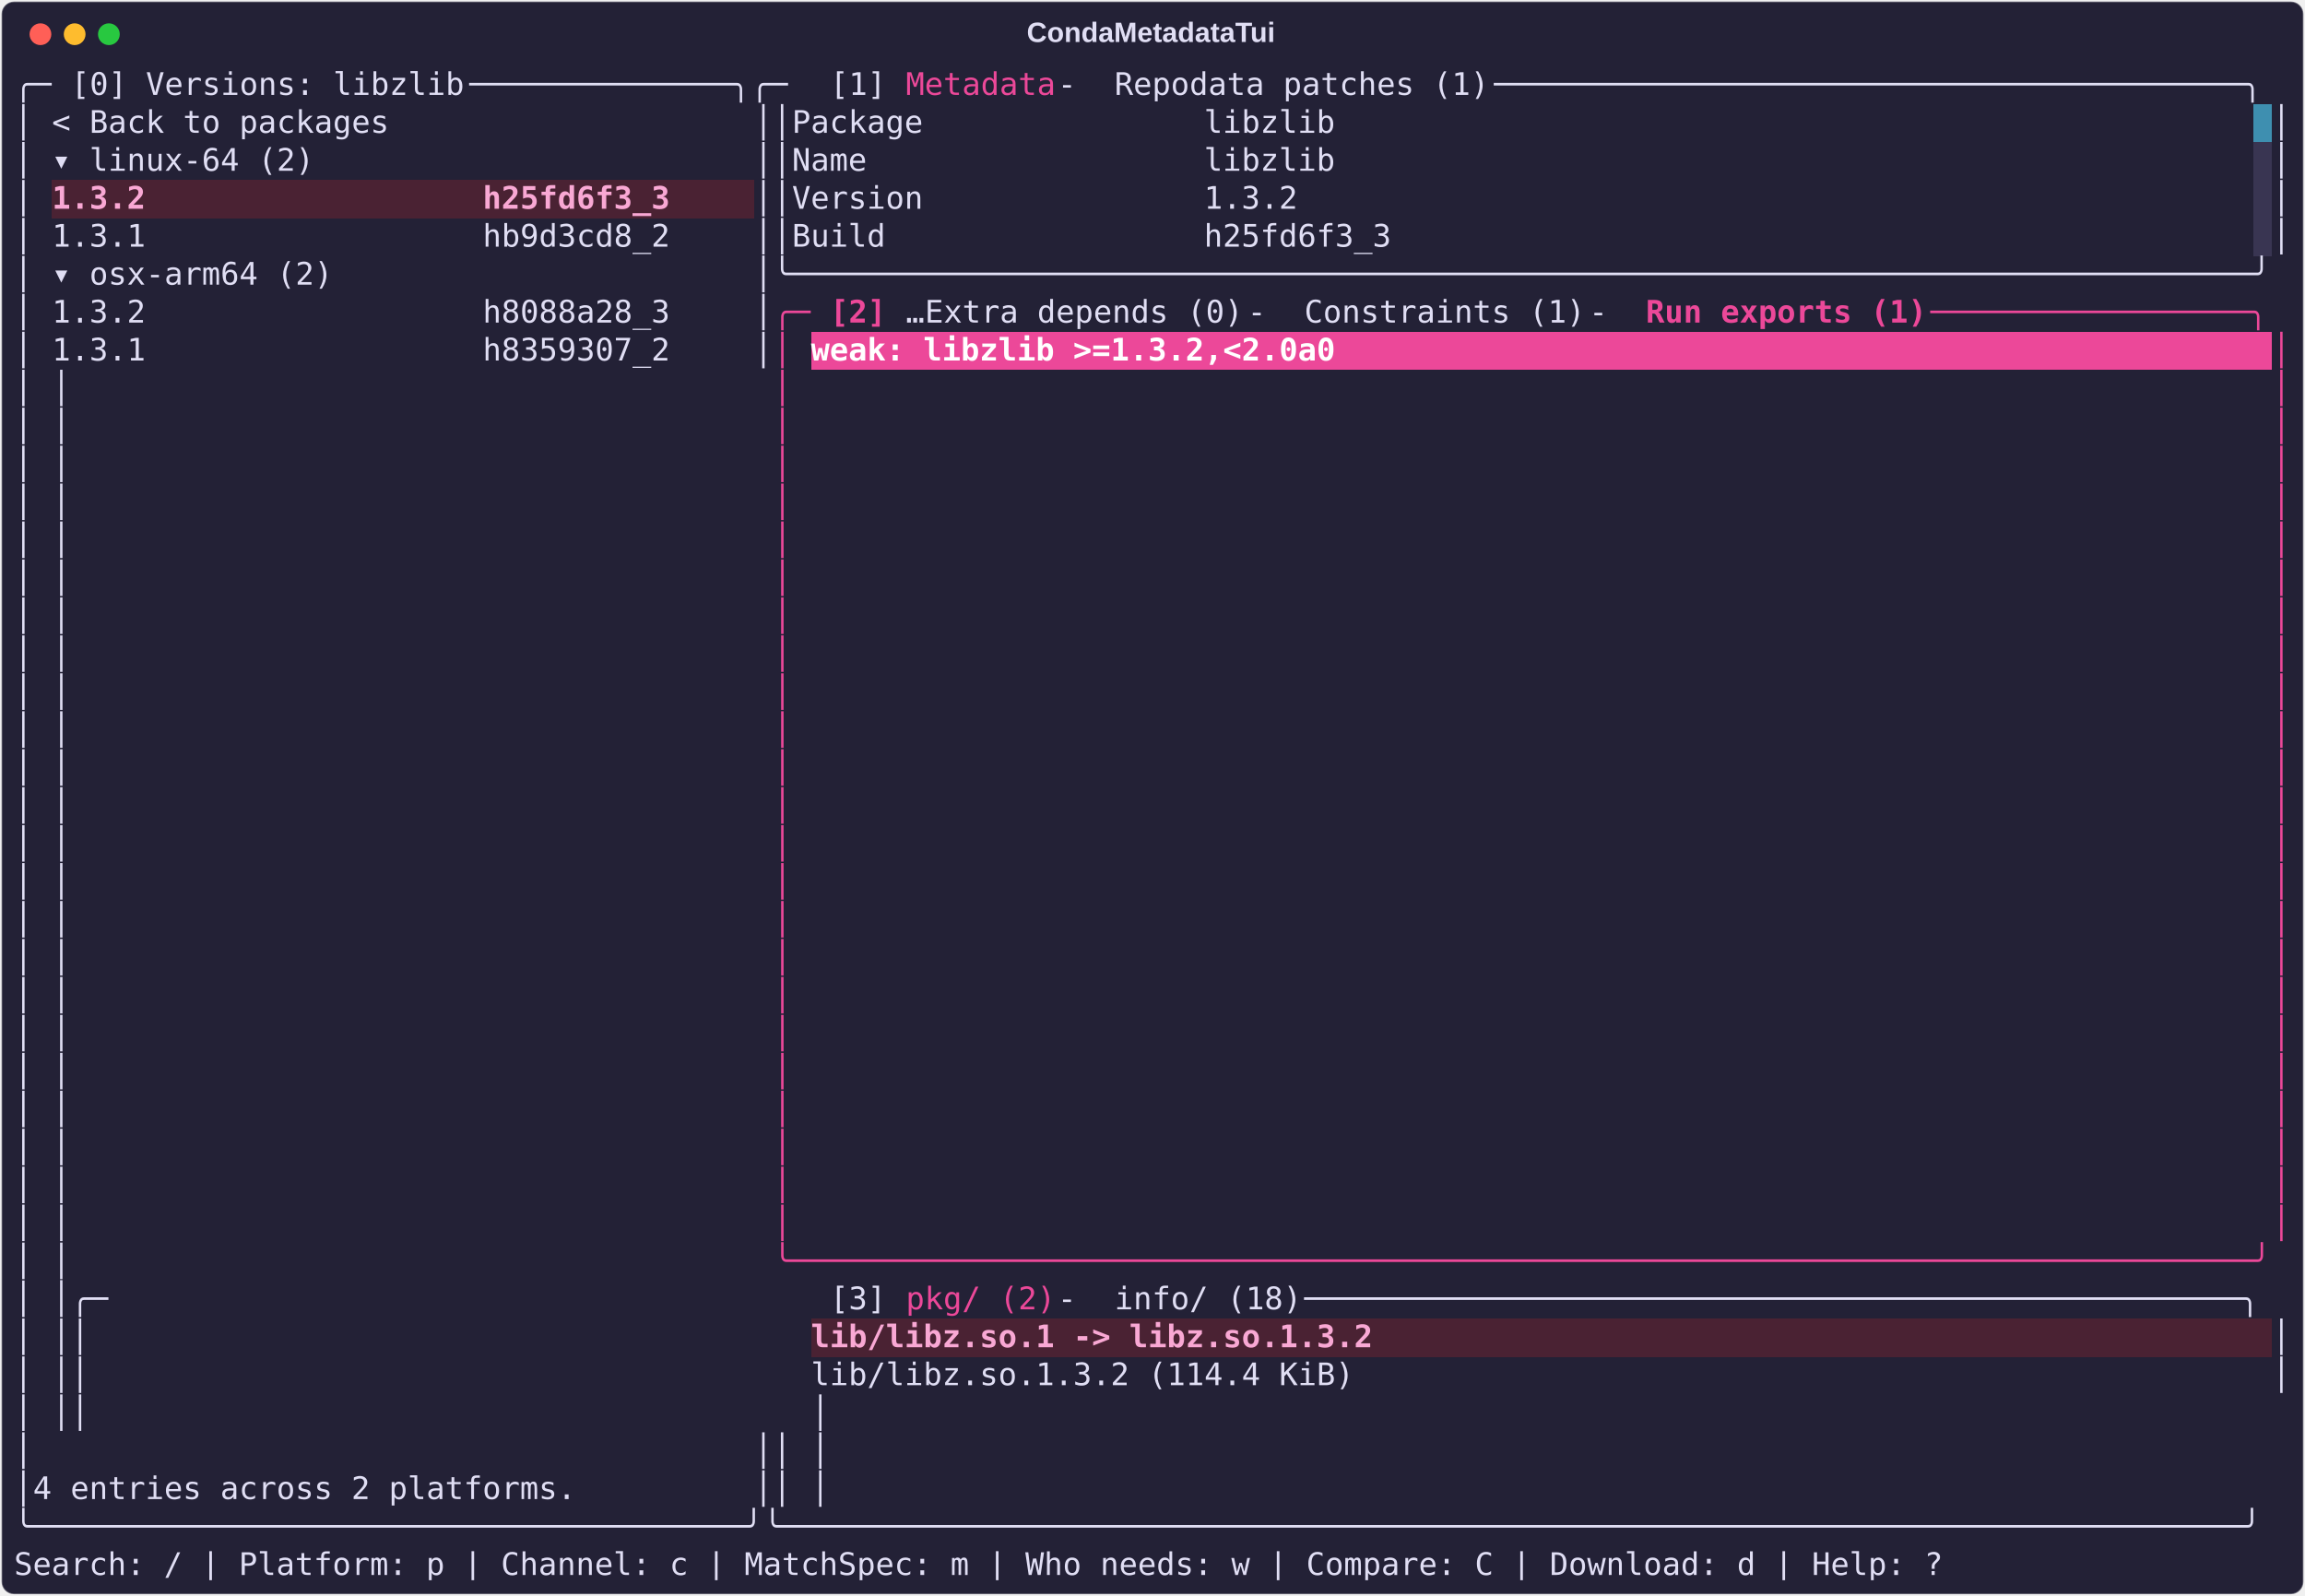
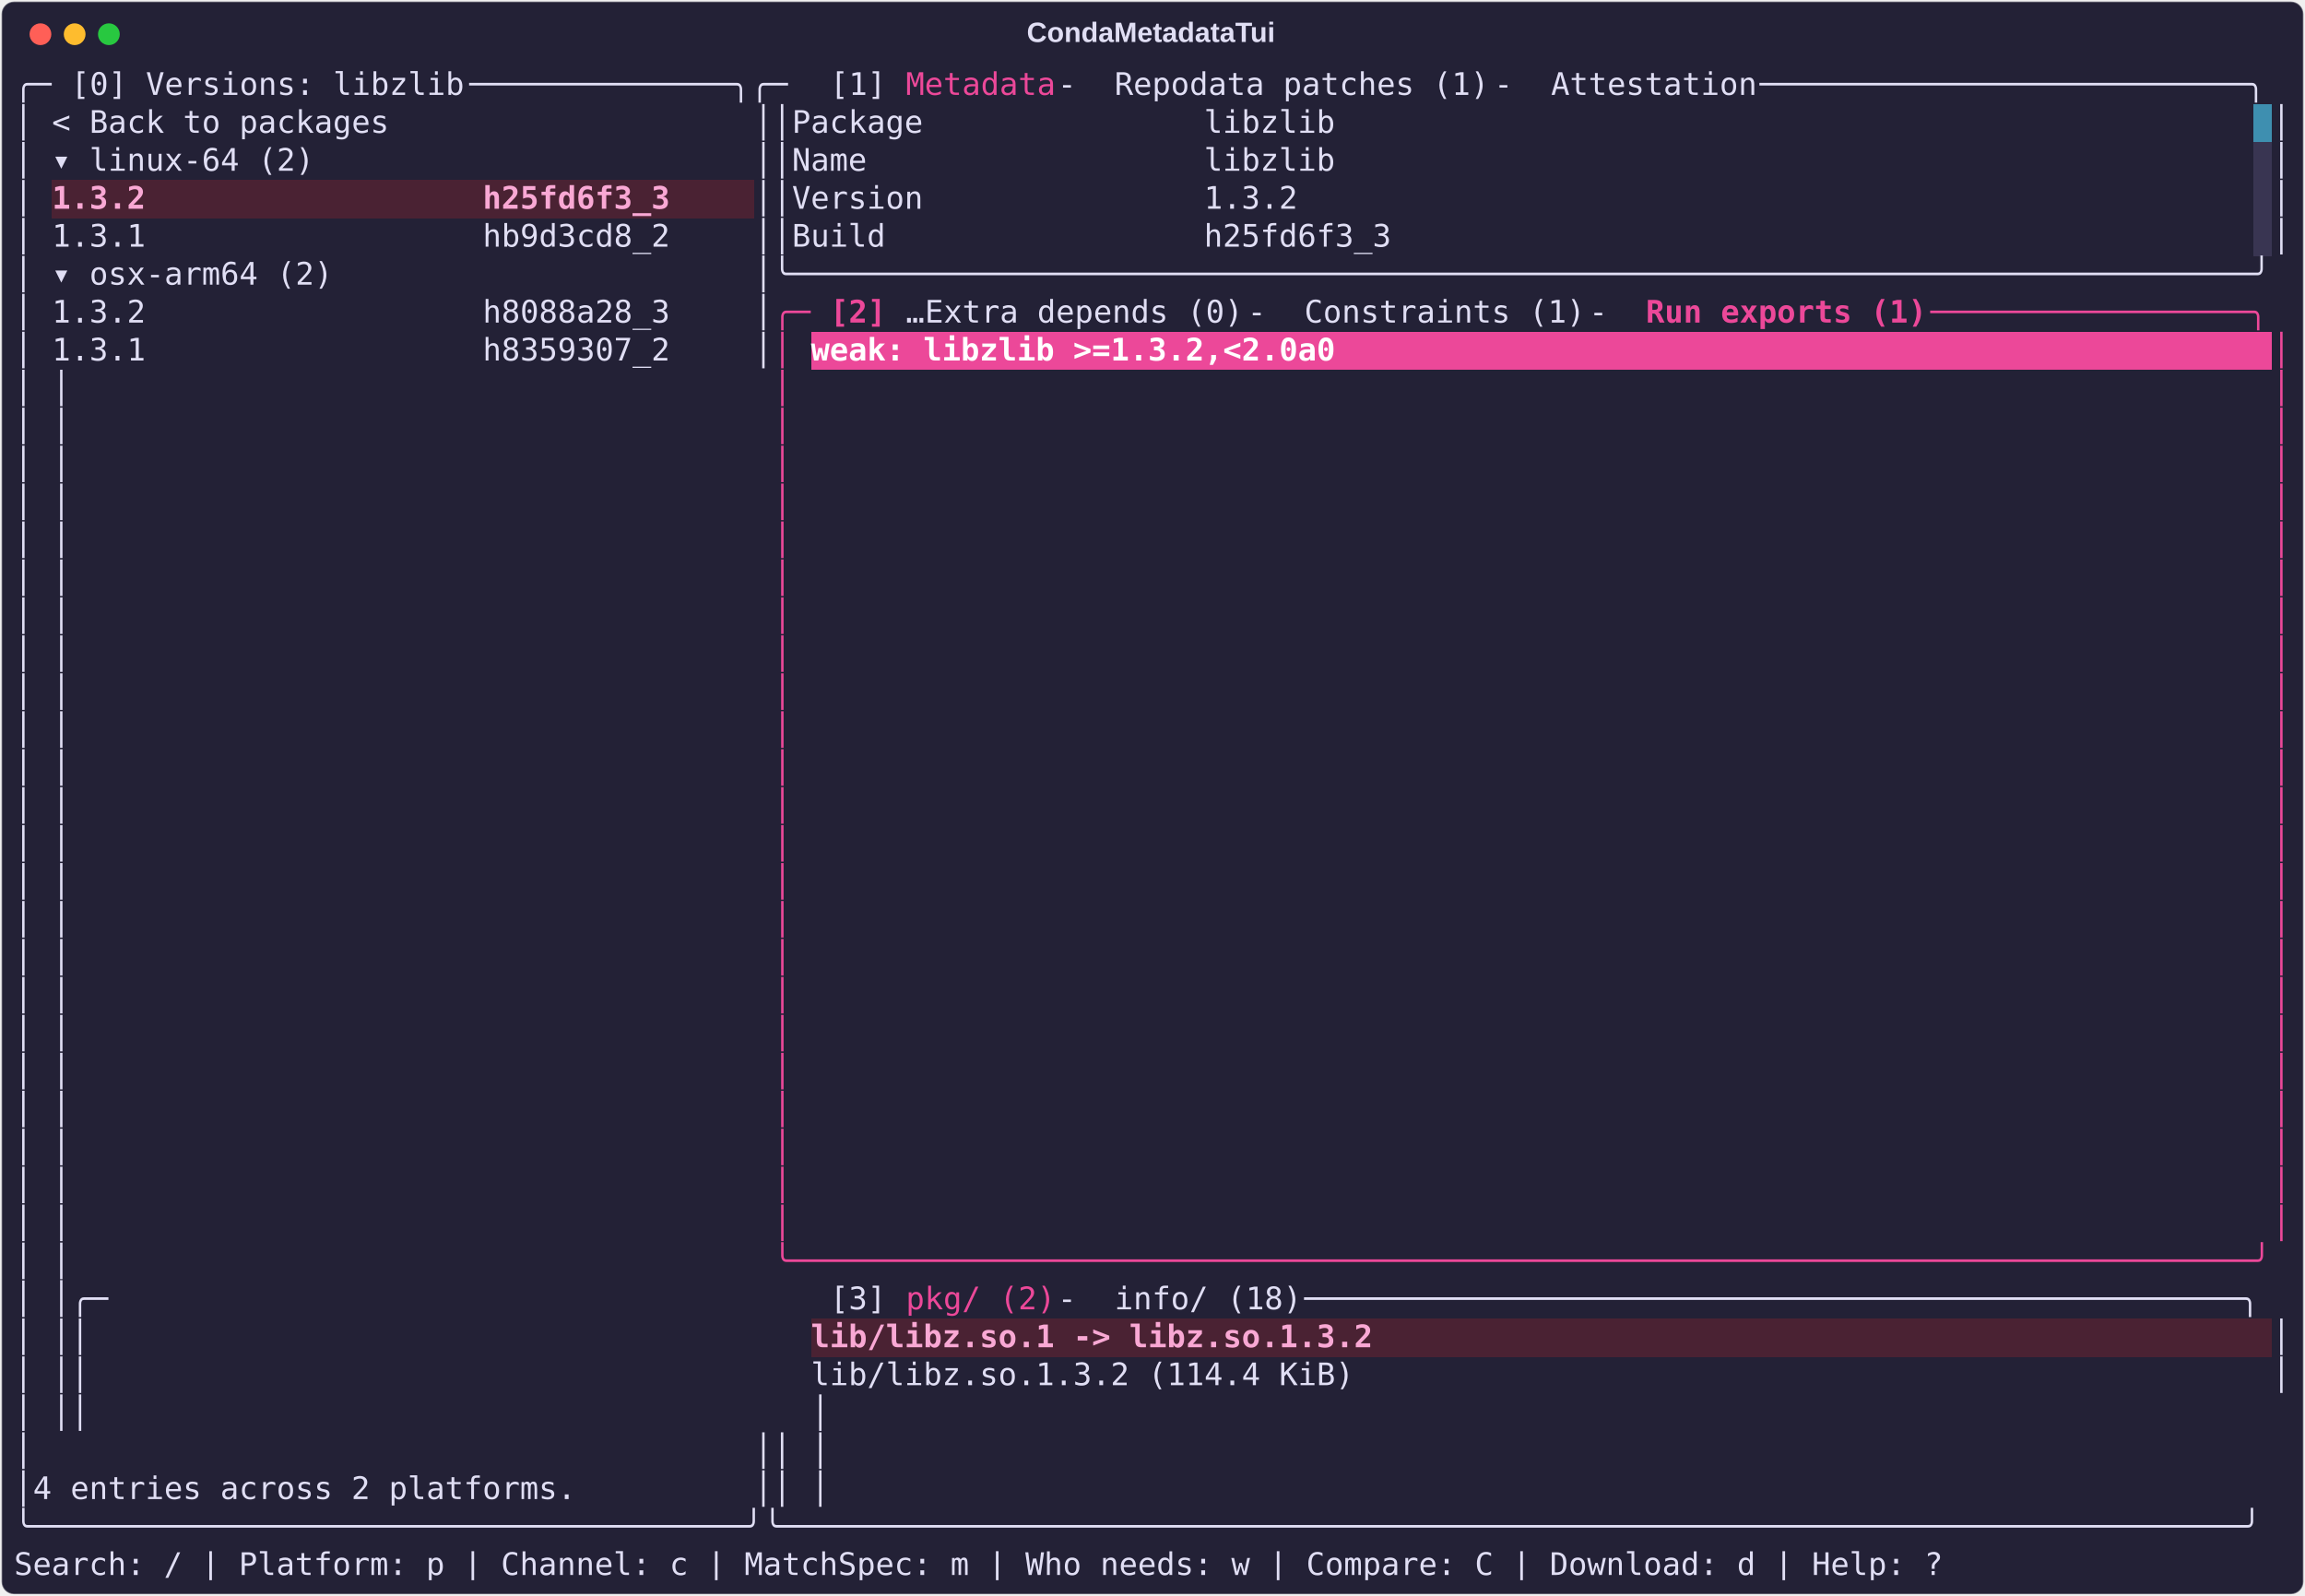
<svg xmlns="http://www.w3.org/2000/svg" class="rich-terminal" viewBox="0 0 1482 1026.0">
  <style>

    @font-face {
        font-family: "Fira Code";
        src: local("FiraCode-Regular"),
                url("https://cdnjs.cloudflare.com/ajax/libs/firacode/6.2.0/woff2/FiraCode-Regular.woff2") format("woff2"),
                url("https://cdnjs.cloudflare.com/ajax/libs/firacode/6.2.0/woff/FiraCode-Regular.woff") format("woff");
        font-style: normal;
        font-weight: 400;
    }
    @font-face {
        font-family: "Fira Code";
        src: local("FiraCode-Bold"),
                url("https://cdnjs.cloudflare.com/ajax/libs/firacode/6.2.0/woff2/FiraCode-Bold.woff2") format("woff2"),
                url("https://cdnjs.cloudflare.com/ajax/libs/firacode/6.2.0/woff/FiraCode-Bold.woff") format("woff");
        font-style: bold;
        font-weight: 700;
    }

    .terminal-matrix {
        font-family: Fira Code, monospace;
        font-size: 20px;
        line-height: 24.4px;
        font-variant-east-asian: full-width;
    }

    .terminal-title {
        font-size: 18px;
        font-weight: bold;
        font-family: arial;
    }

    .terminal-r1 { fill: #e0def4 }
.terminal-r2 { fill: #ec4899 }
.terminal-r3 { fill: #232136 }
.terminal-r4 { fill: #f9a8d4;font-weight: bold }
.terminal-r5 { fill: #ec4899;font-weight: bold }
.terminal-r6 { fill: #ffffff;font-weight: bold }
    </style>
  <defs>
    <clipPath id="terminal-clip-terminal">
      <rect x="0" y="0" width="1463.0" height="975.0" />
    </clipPath>
    <clipPath id="terminal-line-0">
      <rect x="0" y="1.5" width="1464" height="24.65" />
    </clipPath>
    <clipPath id="terminal-line-1">
      <rect x="0" y="25.9" width="1464" height="24.65" />
    </clipPath>
    <clipPath id="terminal-line-2">
      <rect x="0" y="50.3" width="1464" height="24.65" />
    </clipPath>
    <clipPath id="terminal-line-3">
      <rect x="0" y="74.7" width="1464" height="24.65" />
    </clipPath>
    <clipPath id="terminal-line-4">
      <rect x="0" y="99.1" width="1464" height="24.65" />
    </clipPath>
    <clipPath id="terminal-line-5">
      <rect x="0" y="123.5" width="1464" height="24.65" />
    </clipPath>
    <clipPath id="terminal-line-6">
      <rect x="0" y="147.9" width="1464" height="24.65" />
    </clipPath>
    <clipPath id="terminal-line-7">
      <rect x="0" y="172.3" width="1464" height="24.65" />
    </clipPath>
    <clipPath id="terminal-line-8">
      <rect x="0" y="196.7" width="1464" height="24.65" />
    </clipPath>
    <clipPath id="terminal-line-9">
      <rect x="0" y="221.1" width="1464" height="24.65" />
    </clipPath>
    <clipPath id="terminal-line-10">
      <rect x="0" y="245.5" width="1464" height="24.65" />
    </clipPath>
    <clipPath id="terminal-line-11">
      <rect x="0" y="269.9" width="1464" height="24.65" />
    </clipPath>
    <clipPath id="terminal-line-12">
      <rect x="0" y="294.3" width="1464" height="24.65" />
    </clipPath>
    <clipPath id="terminal-line-13">
      <rect x="0" y="318.7" width="1464" height="24.65" />
    </clipPath>
    <clipPath id="terminal-line-14">
      <rect x="0" y="343.1" width="1464" height="24.65" />
    </clipPath>
    <clipPath id="terminal-line-15">
      <rect x="0" y="367.5" width="1464" height="24.65" />
    </clipPath>
    <clipPath id="terminal-line-16">
      <rect x="0" y="391.9" width="1464" height="24.65" />
    </clipPath>
    <clipPath id="terminal-line-17">
      <rect x="0" y="416.3" width="1464" height="24.65" />
    </clipPath>
    <clipPath id="terminal-line-18">
      <rect x="0" y="440.7" width="1464" height="24.65" />
    </clipPath>
    <clipPath id="terminal-line-19">
      <rect x="0" y="465.1" width="1464" height="24.65" />
    </clipPath>
    <clipPath id="terminal-line-20">
      <rect x="0" y="489.5" width="1464" height="24.65" />
    </clipPath>
    <clipPath id="terminal-line-21">
      <rect x="0" y="513.9" width="1464" height="24.65" />
    </clipPath>
    <clipPath id="terminal-line-22">
      <rect x="0" y="538.3" width="1464" height="24.65" />
    </clipPath>
    <clipPath id="terminal-line-23">
      <rect x="0" y="562.7" width="1464" height="24.65" />
    </clipPath>
    <clipPath id="terminal-line-24">
      <rect x="0" y="587.1" width="1464" height="24.65" />
    </clipPath>
    <clipPath id="terminal-line-25">
      <rect x="0" y="611.5" width="1464" height="24.65" />
    </clipPath>
    <clipPath id="terminal-line-26">
      <rect x="0" y="635.9" width="1464" height="24.65" />
    </clipPath>
    <clipPath id="terminal-line-27">
      <rect x="0" y="660.3" width="1464" height="24.65" />
    </clipPath>
    <clipPath id="terminal-line-28">
      <rect x="0" y="684.7" width="1464" height="24.65" />
    </clipPath>
    <clipPath id="terminal-line-29">
      <rect x="0" y="709.1" width="1464" height="24.65" />
    </clipPath>
    <clipPath id="terminal-line-30">
      <rect x="0" y="733.5" width="1464" height="24.65" />
    </clipPath>
    <clipPath id="terminal-line-31">
      <rect x="0" y="757.9" width="1464" height="24.65" />
    </clipPath>
    <clipPath id="terminal-line-32">
      <rect x="0" y="782.3" width="1464" height="24.65" />
    </clipPath>
    <clipPath id="terminal-line-33">
      <rect x="0" y="806.7" width="1464" height="24.65" />
    </clipPath>
    <clipPath id="terminal-line-34">
      <rect x="0" y="831.1" width="1464" height="24.65" />
    </clipPath>
    <clipPath id="terminal-line-35">
      <rect x="0" y="855.5" width="1464" height="24.65" />
    </clipPath>
    <clipPath id="terminal-line-36">
      <rect x="0" y="879.9" width="1464" height="24.65" />
    </clipPath>
    <clipPath id="terminal-line-37">
      <rect x="0" y="904.3" width="1464" height="24.65" />
    </clipPath>
    <clipPath id="terminal-line-38">
      <rect x="0" y="928.7" width="1464" height="24.65" />
    </clipPath>
  </defs>
  <rect fill="#232136" stroke="rgba(255,255,255,0.35)" stroke-width="1" x="1" y="1" width="1480" height="1024" rx="8" />
  <text class="terminal-title" fill="#e0def4" text-anchor="middle" x="740" y="27">CondaMetadataTui</text>
  <g transform="translate(26,22)">
    <circle cx="0" cy="0" r="7" fill="#ff5f57" />
    <circle cx="22" cy="0" r="7" fill="#febc2e" />
    <circle cx="44" cy="0" r="7" fill="#28c840" />
  </g>
  <g transform="translate(9, 41)" clip-path="url(#terminal-clip-terminal)">
    <rect fill="#3e8fb0" x="1439.6" y="25.9" width="12.2" height="24.65" shape-rendering="crispEdges" />
    <rect fill="#393552" x="1439.6" y="50.3" width="12.2" height="24.65" shape-rendering="crispEdges" />
    <rect fill="#4a2233" x="24.4" y="74.7" width="402.6" height="24.65" shape-rendering="crispEdges" />
    <rect fill="#4a2233" x="427" y="74.7" width="48.8" height="24.65" shape-rendering="crispEdges" />
    <rect fill="#393552" x="1439.6" y="74.7" width="12.2" height="24.65" shape-rendering="crispEdges" />
    <rect fill="#393552" x="1439.6" y="99.1" width="12.2" height="24.65" shape-rendering="crispEdges" />
    <rect fill="#ec4899" x="512.4" y="172.3" width="341.6" height="24.65" shape-rendering="crispEdges" />
    <rect fill="#ec4899" x="854" y="172.3" width="597.8" height="24.65" shape-rendering="crispEdges" />
    <rect fill="#4a2233" x="512.4" y="806.7" width="366" height="24.65" shape-rendering="crispEdges" />
    <rect fill="#4a2233" x="878.4" y="806.7" width="573.4" height="24.65" shape-rendering="crispEdges" />
    <g class="terminal-matrix">
      <text class="terminal-r1" x="0" y="20" textLength="36.6" clip-path="url(#terminal-line-0)">╭─ </text>
      <text class="terminal-r1" x="36.6" y="20" textLength="256.2" clip-path="url(#terminal-line-0)">[0] Versions: libzlib</text>
      <text class="terminal-r1" x="292.8" y="20" textLength="231.8" clip-path="url(#terminal-line-0)"> ──────────────╮╭─ </text>
      <text class="terminal-r1" x="524.6" y="20" textLength="48.8" clip-path="url(#terminal-line-0)">[1] </text>
      <text class="terminal-r2" x="573.4" y="20" textLength="97.6" clip-path="url(#terminal-line-0)">Metadata</text>
      <text class="terminal-r1" x="671" y="20" textLength="36.6" clip-path="url(#terminal-line-0)"> - </text>
      <text class="terminal-r1" x="707.6" y="20" textLength="244" clip-path="url(#terminal-line-0)">Repodata patches (1)</text>
-       <text class="terminal-r1" x="951.6" y="20" textLength="512.4" clip-path="url(#terminal-line-0)"> ────────────────────────────────────────╮</text>
+       <text class="terminal-r1" x="951.6" y="20" textLength="36.6" clip-path="url(#terminal-line-0)"> - </text>
+       <text class="terminal-r1" x="988.2" y="20" textLength="134.2" clip-path="url(#terminal-line-0)">Attestation</text>
+       <text class="terminal-r1" x="1122.4" y="20" textLength="341.6" clip-path="url(#terminal-line-0)"> ──────────────────────────╮</text>
      <text class="terminal-r1" x="1464" y="20" textLength="12.2" clip-path="url(#terminal-line-0)">
</text>
      <text class="terminal-r1" x="0" y="44.4" textLength="12.2" clip-path="url(#terminal-line-1)">│</text>
      <text class="terminal-r1" x="24.4" y="44.4" textLength="219.6" clip-path="url(#terminal-line-1)">&lt; Back to packages</text>
      <text class="terminal-r1" x="475.8" y="44.4" textLength="24.4" clip-path="url(#terminal-line-1)">││</text>
      <text class="terminal-r1" x="500.2" y="44.4" textLength="353.8" clip-path="url(#terminal-line-1)">Package               libzlib</text>
      <text class="terminal-r1" x="1451.8" y="44.4" textLength="12.2" clip-path="url(#terminal-line-1)">│</text>
      <text class="terminal-r1" x="1464" y="44.4" textLength="12.2" clip-path="url(#terminal-line-1)">
</text>
      <text class="terminal-r1" x="0" y="68.8" textLength="12.2" clip-path="url(#terminal-line-2)">│</text>
      <text class="terminal-r1" x="24.4" y="68.8" textLength="170.8" clip-path="url(#terminal-line-2)">▾ linux-64 (2)</text>
      <text class="terminal-r1" x="475.8" y="68.8" textLength="24.4" clip-path="url(#terminal-line-2)">││</text>
      <text class="terminal-r1" x="500.2" y="68.8" textLength="353.8" clip-path="url(#terminal-line-2)">Name                  libzlib</text>
      <text class="terminal-r1" x="1451.8" y="68.8" textLength="12.2" clip-path="url(#terminal-line-2)">│</text>
      <text class="terminal-r1" x="1464" y="68.8" textLength="12.2" clip-path="url(#terminal-line-2)">
</text>
      <text class="terminal-r1" x="0" y="93.2" textLength="12.2" clip-path="url(#terminal-line-3)">│</text>
      <text class="terminal-r4" x="24.4" y="93.2" textLength="402.6" clip-path="url(#terminal-line-3)">1.3.2                  h25fd6f3_3</text>
      <text class="terminal-r1" x="475.8" y="93.2" textLength="24.4" clip-path="url(#terminal-line-3)">││</text>
      <text class="terminal-r1" x="500.2" y="93.2" textLength="329.4" clip-path="url(#terminal-line-3)">Version               1.3.2</text>
      <text class="terminal-r1" x="1451.8" y="93.2" textLength="12.2" clip-path="url(#terminal-line-3)">│</text>
      <text class="terminal-r1" x="1464" y="93.2" textLength="12.2" clip-path="url(#terminal-line-3)">
</text>
      <text class="terminal-r1" x="0" y="117.6" textLength="12.2" clip-path="url(#terminal-line-4)">│</text>
      <text class="terminal-r1" x="24.4" y="117.6" textLength="402.6" clip-path="url(#terminal-line-4)">1.3.1                  hb9d3cd8_2</text>
      <text class="terminal-r1" x="475.8" y="117.6" textLength="24.4" clip-path="url(#terminal-line-4)">││</text>
      <text class="terminal-r1" x="500.2" y="117.6" textLength="390.4" clip-path="url(#terminal-line-4)">Build                 h25fd6f3_3</text>
      <text class="terminal-r1" x="1451.8" y="117.6" textLength="12.2" clip-path="url(#terminal-line-4)">│</text>
      <text class="terminal-r1" x="1464" y="117.6" textLength="12.2" clip-path="url(#terminal-line-4)">
</text>
      <text class="terminal-r1" x="0" y="142" textLength="12.2" clip-path="url(#terminal-line-5)">│</text>
      <text class="terminal-r1" x="24.4" y="142" textLength="183" clip-path="url(#terminal-line-5)">▾ osx-arm64 (2)</text>
      <text class="terminal-r1" x="475.8" y="142" textLength="988.2" clip-path="url(#terminal-line-5)">│╰──────────────────────────────────────────────────────────────────────────────╯</text>
      <text class="terminal-r1" x="1464" y="142" textLength="12.2" clip-path="url(#terminal-line-5)">
</text>
      <text class="terminal-r1" x="0" y="166.4" textLength="12.2" clip-path="url(#terminal-line-6)">│</text>
      <text class="terminal-r1" x="24.4" y="166.4" textLength="402.6" clip-path="url(#terminal-line-6)">1.3.2                  h8088a28_3</text>
      <text class="terminal-r1" x="475.8" y="166.4" textLength="12.2" clip-path="url(#terminal-line-6)">│</text>
      <text class="terminal-r2" x="488" y="166.4" textLength="36.6" clip-path="url(#terminal-line-6)">╭─ </text>
      <text class="terminal-r5" x="524.6" y="166.4" textLength="48.8" clip-path="url(#terminal-line-6)">[2] </text>
      <text class="terminal-r1" x="573.4" y="166.4" textLength="12.2" clip-path="url(#terminal-line-6)">…</text>
      <text class="terminal-r1" x="585.6" y="166.4" textLength="207.4" clip-path="url(#terminal-line-6)">Extra depends (0)</text>
      <text class="terminal-r1" x="793" y="166.4" textLength="36.6" clip-path="url(#terminal-line-6)"> - </text>
      <text class="terminal-r1" x="829.6" y="166.4" textLength="183" clip-path="url(#terminal-line-6)">Constraints (1)</text>
      <text class="terminal-r1" x="1012.6" y="166.4" textLength="36.6" clip-path="url(#terminal-line-6)"> - </text>
      <text class="terminal-r5" x="1049.2" y="166.4" textLength="183" clip-path="url(#terminal-line-6)">Run exports (1)</text>
      <text class="terminal-r2" x="1232.2" y="166.4" textLength="231.8" clip-path="url(#terminal-line-6)"> ─────────────────╮</text>
      <text class="terminal-r1" x="1464" y="166.4" textLength="12.2" clip-path="url(#terminal-line-6)">
</text>
      <text class="terminal-r1" x="0" y="190.8" textLength="12.2" clip-path="url(#terminal-line-7)">│</text>
      <text class="terminal-r1" x="24.4" y="190.8" textLength="402.6" clip-path="url(#terminal-line-7)">1.3.1                  h8359307_2</text>
      <text class="terminal-r1" x="475.8" y="190.8" textLength="12.2" clip-path="url(#terminal-line-7)">│</text>
      <text class="terminal-r2" x="488" y="190.8" textLength="12.2" clip-path="url(#terminal-line-7)">│</text>
      <text class="terminal-r6" x="512.4" y="190.8" textLength="341.6" clip-path="url(#terminal-line-7)">weak: libzlib &gt;=1.3.2,&lt;2.0a0</text>
      <text class="terminal-r2" x="1451.8" y="190.8" textLength="12.2" clip-path="url(#terminal-line-7)">│</text>
      <text class="terminal-r1" x="1464" y="190.8" textLength="12.2" clip-path="url(#terminal-line-7)">
</text>
      <text class="terminal-r1" x="0" y="215.2" textLength="12.2" clip-path="url(#terminal-line-8)">│</text>
      <text class="terminal-r1" x="24.4" y="215.2" textLength="463.6" clip-path="url(#terminal-line-8)">                                     │</text>
      <text class="terminal-r2" x="488" y="215.2" textLength="12.2" clip-path="url(#terminal-line-8)">│</text>
      <text class="terminal-r2" x="1451.8" y="215.2" textLength="12.2" clip-path="url(#terminal-line-8)">│</text>
      <text class="terminal-r1" x="1464" y="215.2" textLength="12.2" clip-path="url(#terminal-line-8)">
</text>
      <text class="terminal-r1" x="0" y="239.6" textLength="12.2" clip-path="url(#terminal-line-9)">│</text>
      <text class="terminal-r1" x="24.4" y="239.6" textLength="463.6" clip-path="url(#terminal-line-9)">                                     │</text>
      <text class="terminal-r2" x="488" y="239.6" textLength="12.2" clip-path="url(#terminal-line-9)">│</text>
      <text class="terminal-r2" x="1451.8" y="239.6" textLength="12.2" clip-path="url(#terminal-line-9)">│</text>
      <text class="terminal-r1" x="1464" y="239.6" textLength="12.2" clip-path="url(#terminal-line-9)">
</text>
      <text class="terminal-r1" x="0" y="264" textLength="12.2" clip-path="url(#terminal-line-10)">│</text>
      <text class="terminal-r1" x="24.4" y="264" textLength="463.6" clip-path="url(#terminal-line-10)">                                     │</text>
      <text class="terminal-r2" x="488" y="264" textLength="12.2" clip-path="url(#terminal-line-10)">│</text>
      <text class="terminal-r2" x="1451.8" y="264" textLength="12.2" clip-path="url(#terminal-line-10)">│</text>
      <text class="terminal-r1" x="1464" y="264" textLength="12.2" clip-path="url(#terminal-line-10)">
</text>
      <text class="terminal-r1" x="0" y="288.4" textLength="12.2" clip-path="url(#terminal-line-11)">│</text>
      <text class="terminal-r1" x="24.4" y="288.4" textLength="463.6" clip-path="url(#terminal-line-11)">                                     │</text>
      <text class="terminal-r2" x="488" y="288.4" textLength="12.2" clip-path="url(#terminal-line-11)">│</text>
      <text class="terminal-r2" x="1451.8" y="288.4" textLength="12.2" clip-path="url(#terminal-line-11)">│</text>
      <text class="terminal-r1" x="1464" y="288.4" textLength="12.2" clip-path="url(#terminal-line-11)">
</text>
      <text class="terminal-r1" x="0" y="312.8" textLength="12.2" clip-path="url(#terminal-line-12)">│</text>
      <text class="terminal-r1" x="24.4" y="312.8" textLength="463.6" clip-path="url(#terminal-line-12)">                                     │</text>
      <text class="terminal-r2" x="488" y="312.8" textLength="12.2" clip-path="url(#terminal-line-12)">│</text>
      <text class="terminal-r2" x="1451.8" y="312.8" textLength="12.2" clip-path="url(#terminal-line-12)">│</text>
      <text class="terminal-r1" x="1464" y="312.8" textLength="12.2" clip-path="url(#terminal-line-12)">
</text>
      <text class="terminal-r1" x="0" y="337.2" textLength="12.2" clip-path="url(#terminal-line-13)">│</text>
      <text class="terminal-r1" x="24.4" y="337.2" textLength="463.6" clip-path="url(#terminal-line-13)">                                     │</text>
      <text class="terminal-r2" x="488" y="337.2" textLength="12.2" clip-path="url(#terminal-line-13)">│</text>
      <text class="terminal-r2" x="1451.8" y="337.2" textLength="12.2" clip-path="url(#terminal-line-13)">│</text>
      <text class="terminal-r1" x="1464" y="337.2" textLength="12.2" clip-path="url(#terminal-line-13)">
</text>
      <text class="terminal-r1" x="0" y="361.6" textLength="12.2" clip-path="url(#terminal-line-14)">│</text>
      <text class="terminal-r1" x="24.4" y="361.6" textLength="463.6" clip-path="url(#terminal-line-14)">                                     │</text>
      <text class="terminal-r2" x="488" y="361.6" textLength="12.2" clip-path="url(#terminal-line-14)">│</text>
      <text class="terminal-r2" x="1451.8" y="361.6" textLength="12.2" clip-path="url(#terminal-line-14)">│</text>
      <text class="terminal-r1" x="1464" y="361.6" textLength="12.2" clip-path="url(#terminal-line-14)">
</text>
      <text class="terminal-r1" x="0" y="386" textLength="12.2" clip-path="url(#terminal-line-15)">│</text>
      <text class="terminal-r1" x="24.4" y="386" textLength="463.6" clip-path="url(#terminal-line-15)">                                     │</text>
      <text class="terminal-r2" x="488" y="386" textLength="12.2" clip-path="url(#terminal-line-15)">│</text>
      <text class="terminal-r2" x="1451.8" y="386" textLength="12.2" clip-path="url(#terminal-line-15)">│</text>
      <text class="terminal-r1" x="1464" y="386" textLength="12.2" clip-path="url(#terminal-line-15)">
</text>
      <text class="terminal-r1" x="0" y="410.4" textLength="12.2" clip-path="url(#terminal-line-16)">│</text>
      <text class="terminal-r1" x="24.4" y="410.4" textLength="463.6" clip-path="url(#terminal-line-16)">                                     │</text>
      <text class="terminal-r2" x="488" y="410.4" textLength="12.2" clip-path="url(#terminal-line-16)">│</text>
      <text class="terminal-r2" x="1451.8" y="410.4" textLength="12.2" clip-path="url(#terminal-line-16)">│</text>
      <text class="terminal-r1" x="1464" y="410.4" textLength="12.2" clip-path="url(#terminal-line-16)">
</text>
      <text class="terminal-r1" x="0" y="434.8" textLength="12.2" clip-path="url(#terminal-line-17)">│</text>
      <text class="terminal-r1" x="24.4" y="434.8" textLength="463.6" clip-path="url(#terminal-line-17)">                                     │</text>
      <text class="terminal-r2" x="488" y="434.8" textLength="12.2" clip-path="url(#terminal-line-17)">│</text>
      <text class="terminal-r2" x="1451.8" y="434.8" textLength="12.2" clip-path="url(#terminal-line-17)">│</text>
      <text class="terminal-r1" x="1464" y="434.8" textLength="12.2" clip-path="url(#terminal-line-17)">
</text>
      <text class="terminal-r1" x="0" y="459.2" textLength="12.2" clip-path="url(#terminal-line-18)">│</text>
      <text class="terminal-r1" x="24.4" y="459.2" textLength="463.6" clip-path="url(#terminal-line-18)">                                     │</text>
      <text class="terminal-r2" x="488" y="459.2" textLength="12.2" clip-path="url(#terminal-line-18)">│</text>
      <text class="terminal-r2" x="1451.8" y="459.2" textLength="12.2" clip-path="url(#terminal-line-18)">│</text>
      <text class="terminal-r1" x="1464" y="459.2" textLength="12.2" clip-path="url(#terminal-line-18)">
</text>
      <text class="terminal-r1" x="0" y="483.6" textLength="12.2" clip-path="url(#terminal-line-19)">│</text>
      <text class="terminal-r1" x="24.4" y="483.6" textLength="463.6" clip-path="url(#terminal-line-19)">                                     │</text>
      <text class="terminal-r2" x="488" y="483.6" textLength="12.2" clip-path="url(#terminal-line-19)">│</text>
      <text class="terminal-r2" x="1451.8" y="483.6" textLength="12.2" clip-path="url(#terminal-line-19)">│</text>
      <text class="terminal-r1" x="1464" y="483.6" textLength="12.2" clip-path="url(#terminal-line-19)">
</text>
      <text class="terminal-r1" x="0" y="508" textLength="12.2" clip-path="url(#terminal-line-20)">│</text>
      <text class="terminal-r1" x="24.4" y="508" textLength="463.6" clip-path="url(#terminal-line-20)">                                     │</text>
      <text class="terminal-r2" x="488" y="508" textLength="12.2" clip-path="url(#terminal-line-20)">│</text>
      <text class="terminal-r2" x="1451.8" y="508" textLength="12.2" clip-path="url(#terminal-line-20)">│</text>
      <text class="terminal-r1" x="1464" y="508" textLength="12.2" clip-path="url(#terminal-line-20)">
</text>
      <text class="terminal-r1" x="0" y="532.4" textLength="12.2" clip-path="url(#terminal-line-21)">│</text>
      <text class="terminal-r1" x="24.4" y="532.4" textLength="463.6" clip-path="url(#terminal-line-21)">                                     │</text>
      <text class="terminal-r2" x="488" y="532.4" textLength="12.2" clip-path="url(#terminal-line-21)">│</text>
      <text class="terminal-r2" x="1451.8" y="532.4" textLength="12.2" clip-path="url(#terminal-line-21)">│</text>
      <text class="terminal-r1" x="1464" y="532.4" textLength="12.2" clip-path="url(#terminal-line-21)">
</text>
      <text class="terminal-r1" x="0" y="556.8" textLength="12.2" clip-path="url(#terminal-line-22)">│</text>
      <text class="terminal-r1" x="24.4" y="556.8" textLength="463.6" clip-path="url(#terminal-line-22)">                                     │</text>
      <text class="terminal-r2" x="488" y="556.8" textLength="12.2" clip-path="url(#terminal-line-22)">│</text>
      <text class="terminal-r2" x="1451.8" y="556.8" textLength="12.2" clip-path="url(#terminal-line-22)">│</text>
      <text class="terminal-r1" x="1464" y="556.8" textLength="12.2" clip-path="url(#terminal-line-22)">
</text>
      <text class="terminal-r1" x="0" y="581.2" textLength="12.2" clip-path="url(#terminal-line-23)">│</text>
      <text class="terminal-r1" x="24.4" y="581.2" textLength="463.6" clip-path="url(#terminal-line-23)">                                     │</text>
      <text class="terminal-r2" x="488" y="581.2" textLength="12.2" clip-path="url(#terminal-line-23)">│</text>
      <text class="terminal-r2" x="1451.8" y="581.2" textLength="12.2" clip-path="url(#terminal-line-23)">│</text>
      <text class="terminal-r1" x="1464" y="581.2" textLength="12.2" clip-path="url(#terminal-line-23)">
</text>
      <text class="terminal-r1" x="0" y="605.6" textLength="12.2" clip-path="url(#terminal-line-24)">│</text>
      <text class="terminal-r1" x="24.4" y="605.6" textLength="463.6" clip-path="url(#terminal-line-24)">                                     │</text>
      <text class="terminal-r2" x="488" y="605.6" textLength="12.2" clip-path="url(#terminal-line-24)">│</text>
      <text class="terminal-r2" x="1451.8" y="605.6" textLength="12.2" clip-path="url(#terminal-line-24)">│</text>
      <text class="terminal-r1" x="1464" y="605.6" textLength="12.2" clip-path="url(#terminal-line-24)">
</text>
      <text class="terminal-r1" x="0" y="630" textLength="12.2" clip-path="url(#terminal-line-25)">│</text>
      <text class="terminal-r1" x="24.4" y="630" textLength="463.6" clip-path="url(#terminal-line-25)">                                     │</text>
      <text class="terminal-r2" x="488" y="630" textLength="12.2" clip-path="url(#terminal-line-25)">│</text>
      <text class="terminal-r2" x="1451.8" y="630" textLength="12.2" clip-path="url(#terminal-line-25)">│</text>
      <text class="terminal-r1" x="1464" y="630" textLength="12.2" clip-path="url(#terminal-line-25)">
</text>
      <text class="terminal-r1" x="0" y="654.4" textLength="12.2" clip-path="url(#terminal-line-26)">│</text>
      <text class="terminal-r1" x="24.4" y="654.4" textLength="463.6" clip-path="url(#terminal-line-26)">                                     │</text>
      <text class="terminal-r2" x="488" y="654.4" textLength="12.2" clip-path="url(#terminal-line-26)">│</text>
      <text class="terminal-r2" x="1451.8" y="654.4" textLength="12.2" clip-path="url(#terminal-line-26)">│</text>
      <text class="terminal-r1" x="1464" y="654.4" textLength="12.2" clip-path="url(#terminal-line-26)">
</text>
      <text class="terminal-r1" x="0" y="678.8" textLength="12.2" clip-path="url(#terminal-line-27)">│</text>
      <text class="terminal-r1" x="24.4" y="678.8" textLength="463.6" clip-path="url(#terminal-line-27)">                                     │</text>
      <text class="terminal-r2" x="488" y="678.8" textLength="12.2" clip-path="url(#terminal-line-27)">│</text>
      <text class="terminal-r2" x="1451.8" y="678.8" textLength="12.2" clip-path="url(#terminal-line-27)">│</text>
      <text class="terminal-r1" x="1464" y="678.8" textLength="12.2" clip-path="url(#terminal-line-27)">
</text>
      <text class="terminal-r1" x="0" y="703.2" textLength="12.2" clip-path="url(#terminal-line-28)">│</text>
      <text class="terminal-r1" x="24.4" y="703.2" textLength="463.6" clip-path="url(#terminal-line-28)">                                     │</text>
      <text class="terminal-r2" x="488" y="703.2" textLength="12.2" clip-path="url(#terminal-line-28)">│</text>
      <text class="terminal-r2" x="1451.8" y="703.2" textLength="12.2" clip-path="url(#terminal-line-28)">│</text>
      <text class="terminal-r1" x="1464" y="703.2" textLength="12.2" clip-path="url(#terminal-line-28)">
</text>
      <text class="terminal-r1" x="0" y="727.6" textLength="12.2" clip-path="url(#terminal-line-29)">│</text>
      <text class="terminal-r1" x="24.4" y="727.6" textLength="463.6" clip-path="url(#terminal-line-29)">                                     │</text>
      <text class="terminal-r2" x="488" y="727.6" textLength="12.2" clip-path="url(#terminal-line-29)">│</text>
      <text class="terminal-r2" x="1451.8" y="727.6" textLength="12.2" clip-path="url(#terminal-line-29)">│</text>
      <text class="terminal-r1" x="1464" y="727.6" textLength="12.2" clip-path="url(#terminal-line-29)">
</text>
      <text class="terminal-r1" x="0" y="752" textLength="12.2" clip-path="url(#terminal-line-30)">│</text>
      <text class="terminal-r1" x="24.4" y="752" textLength="463.6" clip-path="url(#terminal-line-30)">                                     │</text>
      <text class="terminal-r2" x="488" y="752" textLength="12.2" clip-path="url(#terminal-line-30)">│</text>
      <text class="terminal-r2" x="1451.8" y="752" textLength="12.2" clip-path="url(#terminal-line-30)">│</text>
      <text class="terminal-r1" x="1464" y="752" textLength="12.2" clip-path="url(#terminal-line-30)">
</text>
      <text class="terminal-r1" x="0" y="776.4" textLength="12.2" clip-path="url(#terminal-line-31)">│</text>
      <text class="terminal-r1" x="24.4" y="776.4" textLength="463.6" clip-path="url(#terminal-line-31)">                                     │</text>
      <text class="terminal-r2" x="488" y="776.4" textLength="976" clip-path="url(#terminal-line-31)">╰──────────────────────────────────────────────────────────────────────────────╯</text>
      <text class="terminal-r1" x="1464" y="776.4" textLength="12.2" clip-path="url(#terminal-line-31)">
</text>
      <text class="terminal-r1" x="0" y="800.8" textLength="12.2" clip-path="url(#terminal-line-32)">│</text>
      <text class="terminal-r1" x="24.4" y="800.8" textLength="500.2" clip-path="url(#terminal-line-32)">                                     │╭─ </text>
      <text class="terminal-r1" x="524.6" y="800.8" textLength="48.8" clip-path="url(#terminal-line-32)">[3] </text>
      <text class="terminal-r2" x="573.4" y="800.8" textLength="97.6" clip-path="url(#terminal-line-32)">pkg/ (2)</text>
      <text class="terminal-r1" x="671" y="800.8" textLength="36.6" clip-path="url(#terminal-line-32)"> - </text>
      <text class="terminal-r1" x="707.6" y="800.8" textLength="122" clip-path="url(#terminal-line-32)">info/ (18)</text>
      <text class="terminal-r1" x="829.6" y="800.8" textLength="634.4" clip-path="url(#terminal-line-32)"> ──────────────────────────────────────────────────╮</text>
      <text class="terminal-r1" x="1464" y="800.8" textLength="12.2" clip-path="url(#terminal-line-32)">
</text>
      <text class="terminal-r1" x="0" y="825.2" textLength="12.2" clip-path="url(#terminal-line-33)">│</text>
      <text class="terminal-r1" x="24.4" y="825.2" textLength="475.8" clip-path="url(#terminal-line-33)">                                     ││</text>
      <text class="terminal-r4" x="512.4" y="825.2" textLength="366" clip-path="url(#terminal-line-33)">lib/libz.so.1 -&gt; libz.so.1.3.2</text>
      <text class="terminal-r1" x="1451.8" y="825.2" textLength="12.2" clip-path="url(#terminal-line-33)">│</text>
      <text class="terminal-r1" x="1464" y="825.2" textLength="12.2" clip-path="url(#terminal-line-33)">
</text>
      <text class="terminal-r1" x="0" y="849.6" textLength="12.2" clip-path="url(#terminal-line-34)">│</text>
      <text class="terminal-r1" x="24.4" y="849.6" textLength="475.8" clip-path="url(#terminal-line-34)">                                     ││</text>
      <text class="terminal-r1" x="512.4" y="849.6" textLength="353.8" clip-path="url(#terminal-line-34)">lib/libz.so.1.3.2 (114.4 KiB)</text>
      <text class="terminal-r1" x="1451.8" y="849.6" textLength="12.2" clip-path="url(#terminal-line-34)">│</text>
      <text class="terminal-r1" x="1464" y="849.6" textLength="12.2" clip-path="url(#terminal-line-34)">
</text>
      <text class="terminal-r1" x="0" y="874" textLength="12.2" clip-path="url(#terminal-line-35)">│</text>
      <text class="terminal-r1" x="24.4" y="874" textLength="475.8" clip-path="url(#terminal-line-35)">                                     ││</text>
      <text class="terminal-r1" x="512.4" y="874" textLength="951.6" clip-path="url(#terminal-line-35)">                                                                             │</text>
      <text class="terminal-r1" x="1464" y="874" textLength="12.2" clip-path="url(#terminal-line-35)">
</text>
      <text class="terminal-r1" x="0" y="898.4" textLength="12.2" clip-path="url(#terminal-line-36)">│</text>
      <text class="terminal-r1" x="475.8" y="898.4" textLength="24.4" clip-path="url(#terminal-line-36)">││</text>
      <text class="terminal-r1" x="512.4" y="898.4" textLength="951.6" clip-path="url(#terminal-line-36)">                                                                             │</text>
      <text class="terminal-r1" x="1464" y="898.4" textLength="12.2" clip-path="url(#terminal-line-36)">
</text>
      <text class="terminal-r1" x="0" y="922.8" textLength="12.2" clip-path="url(#terminal-line-37)">│</text>
      <text class="terminal-r1" x="12.2" y="922.8" textLength="353.8" clip-path="url(#terminal-line-37)">4 entries across 2 platforms.</text>
      <text class="terminal-r1" x="475.8" y="922.8" textLength="24.4" clip-path="url(#terminal-line-37)">││</text>
      <text class="terminal-r1" x="512.4" y="922.8" textLength="951.6" clip-path="url(#terminal-line-37)">                                                                             │</text>
      <text class="terminal-r1" x="1464" y="922.8" textLength="12.2" clip-path="url(#terminal-line-37)">
</text>
      <text class="terminal-r1" x="0" y="947.2" textLength="1464" clip-path="url(#terminal-line-38)">╰──────────────────────────────────────╯╰──────────────────────────────────────────────────────────────────────────────╯</text>
      <text class="terminal-r1" x="1464" y="947.2" textLength="12.2" clip-path="url(#terminal-line-38)">
</text>
      <text class="terminal-r1" x="0" y="971.6" textLength="1256.6" clip-path="url(#terminal-line-39)">Search: / | Platform: p | Channel: c | MatchSpec: m | Who needs: w | Compare: C | Download: d | Help: ?</text>
    </g>
  </g>
</svg>
